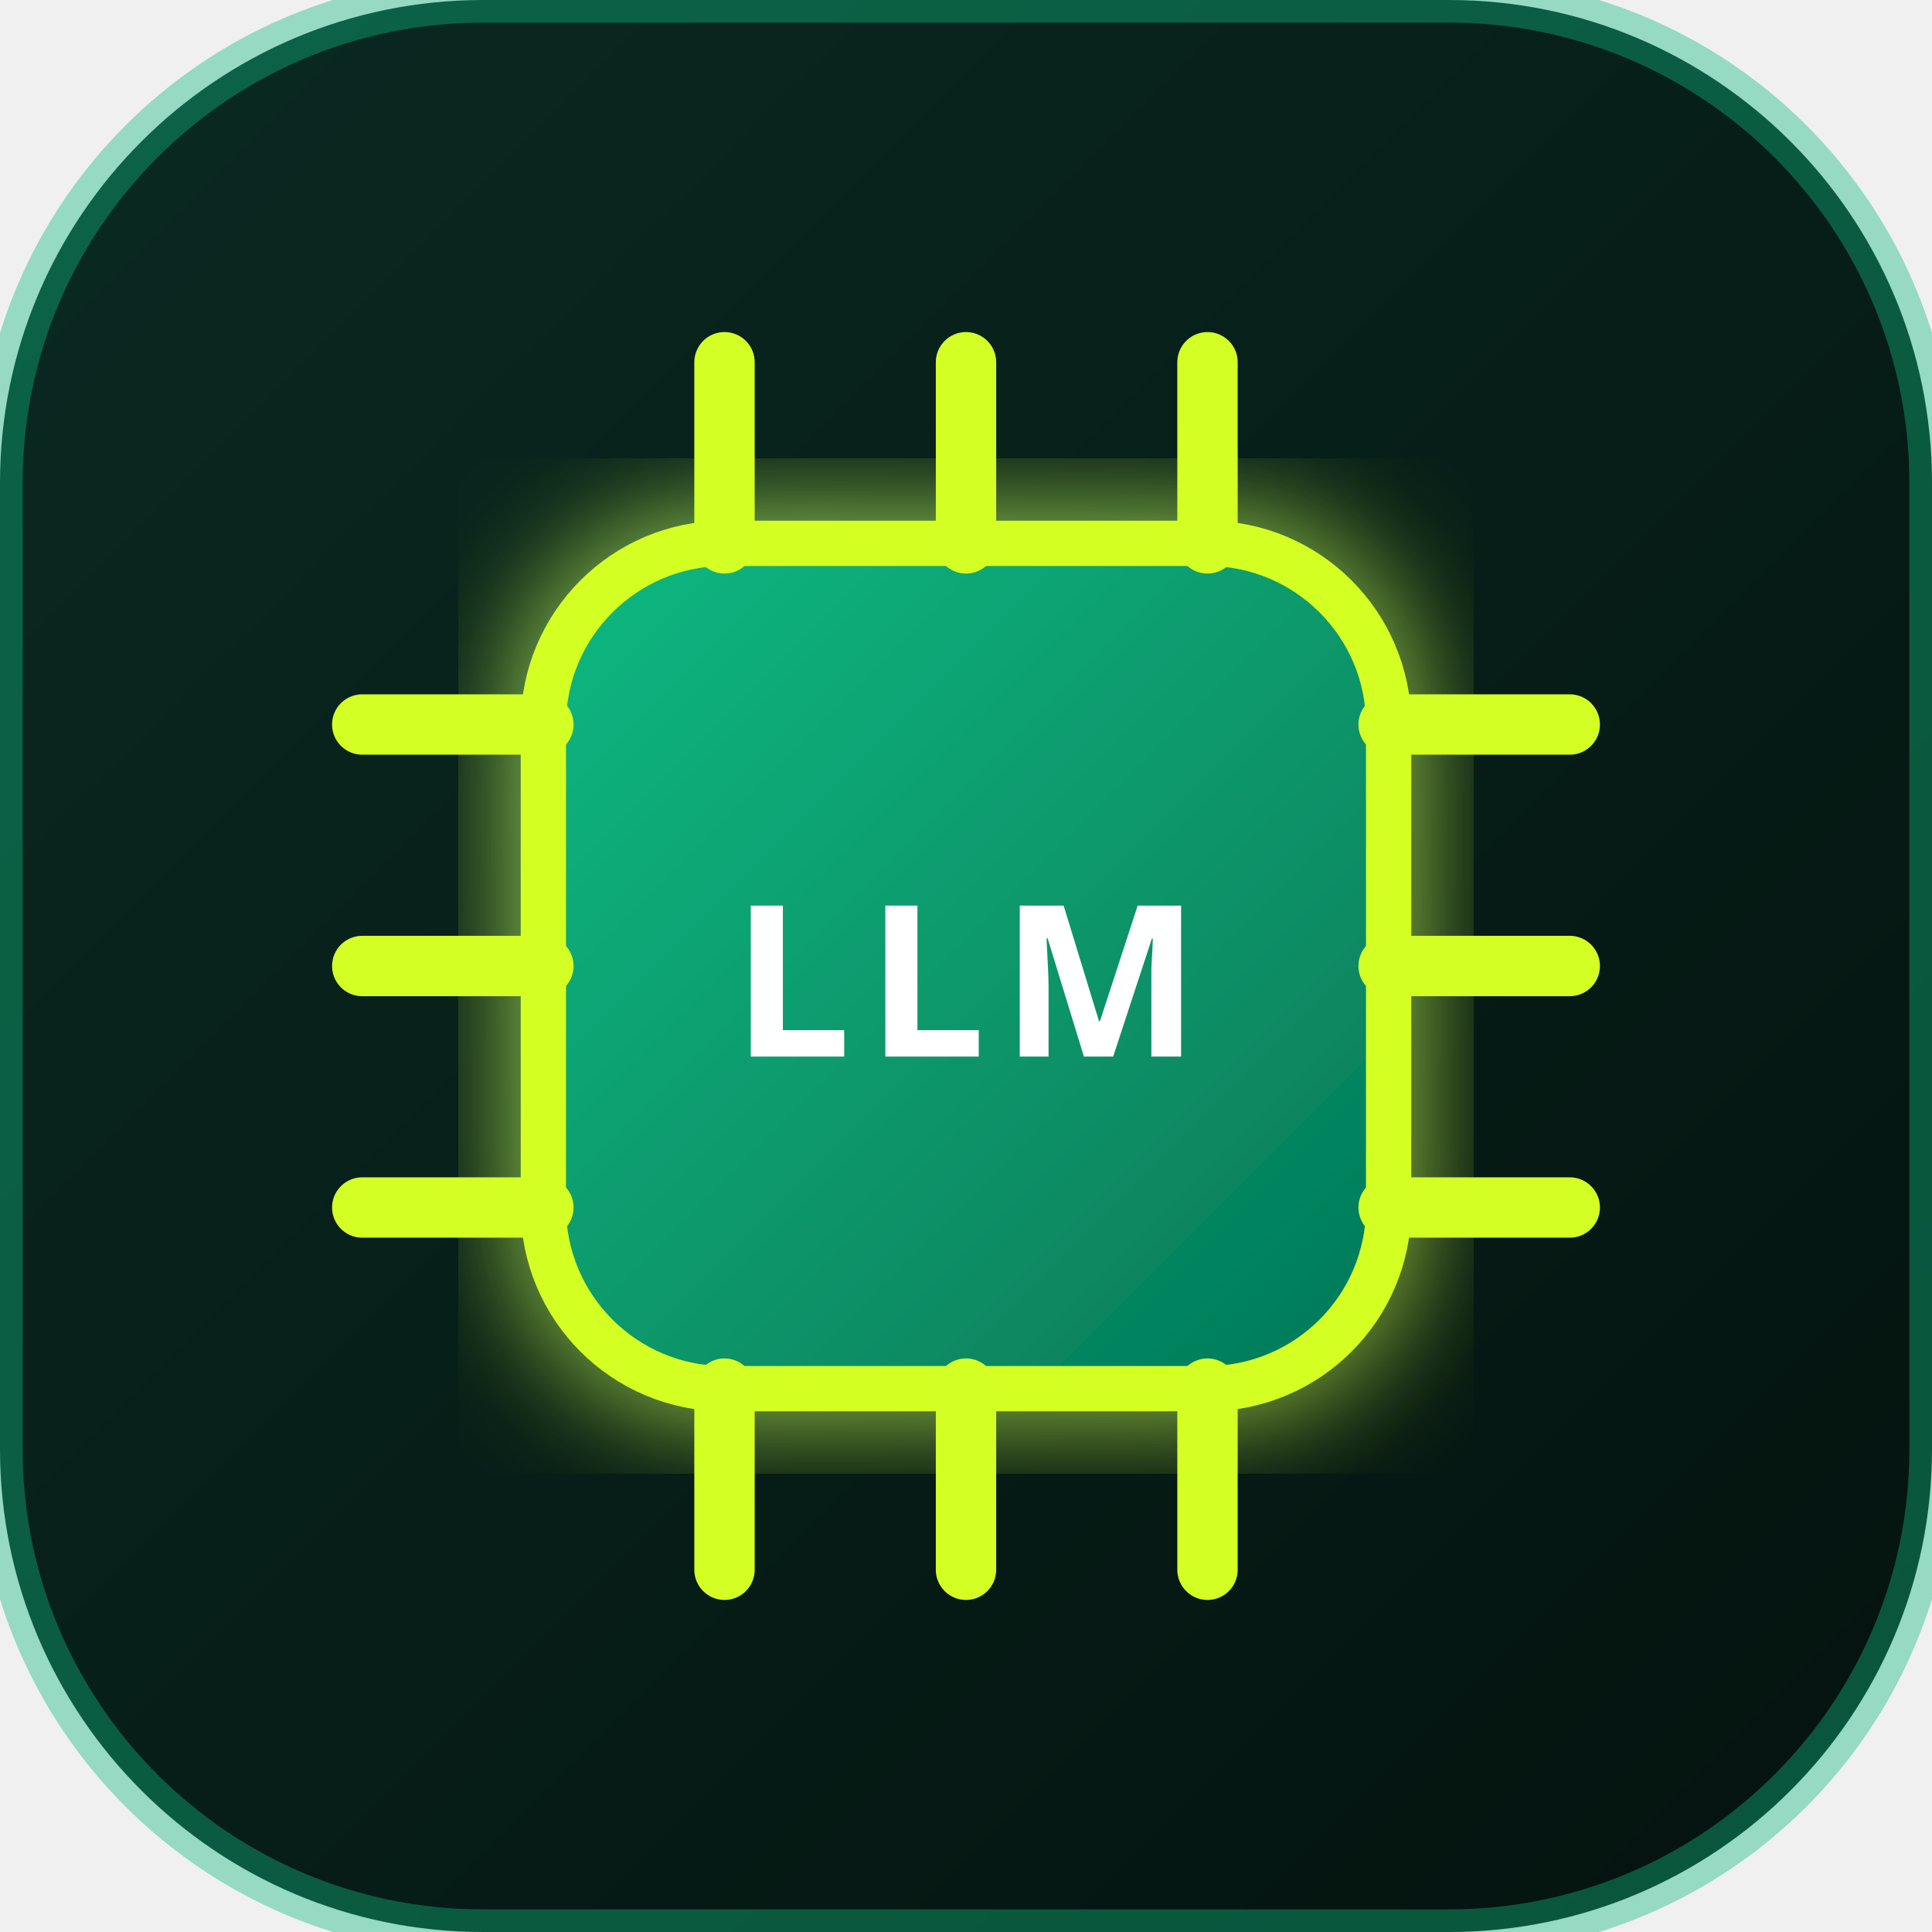
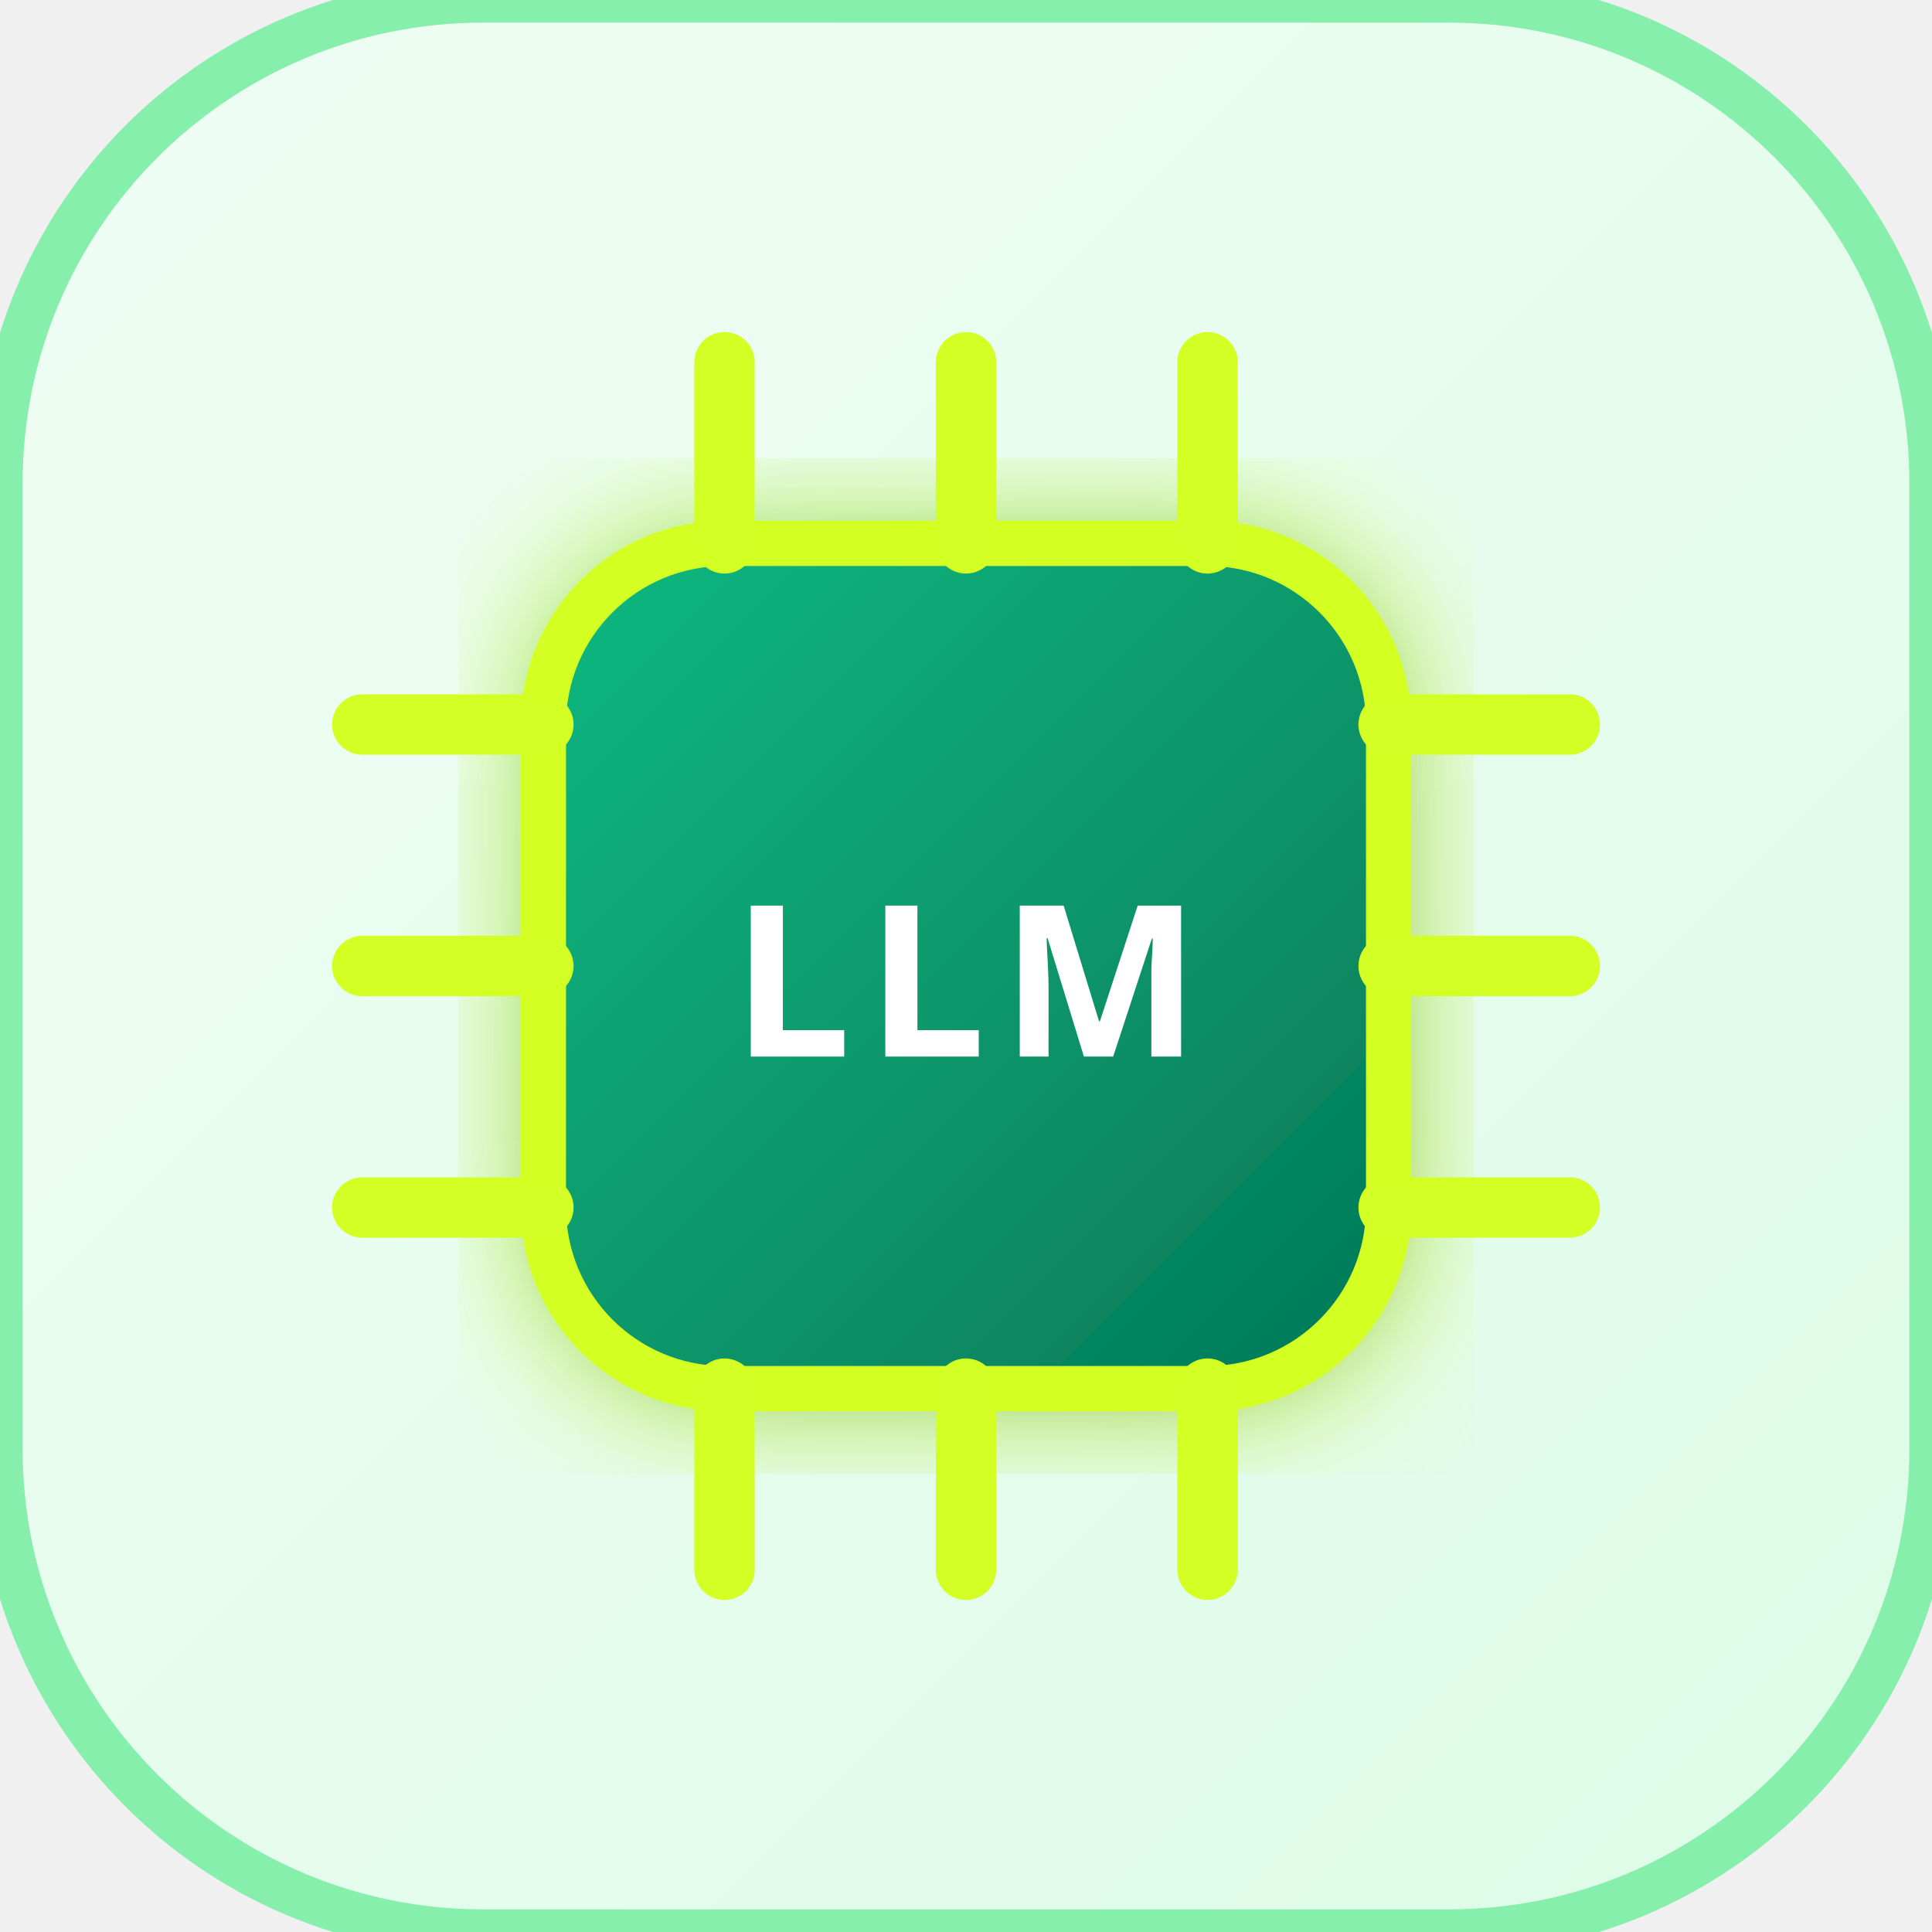
<svg xmlns="http://www.w3.org/2000/svg" viewBox="0 0 64 64" width="64" height="64">
  <defs>
    <linearGradient id="llm_bg" x1="0" y1="0" x2="1" y2="1">
-       <stop offset="0%" stop-color="#0a2a22" />
-       <stop offset="100%" stop-color="#04120e" />
+       <stop offset="0%" stop-color="#f0fdf4" />
+       <stop offset="100%" stop-color="#dcfce7" />
    </linearGradient>
    <linearGradient id="llm_chip" x1="0" y1="0" x2="1" y2="1">
      <stop offset="0%" stop-color="#10b981" />
      <stop offset="100%" stop-color="#047857" />
    </linearGradient>
    <filter id="llm_glow">
      <feGaussianBlur stdDeviation="2" result="blur" />
      <feMerge>
        <feMergeNode in="blur" />
        <feMergeNode in="SourceGraphic" />
      </feMerge>
    </filter>
  </defs>
  <rect width="64" height="64" rx="16" fill="url(#llm_bg)" />
-   <rect width="64" height="64" rx="16" fill="none" stroke="rgba(16,185,129,0.4)" stroke-width="1.5" />
+   <rect width="64" height="64" rx="16" fill="none" stroke="#86efac" stroke-width="1.5" />
  <rect x="18" y="18" width="28" height="28" rx="6" fill="url(#llm_chip)" stroke="#d4ff24" stroke-width="1.5" filter="url(#llm_glow)" />
  <line x1="24" y1="12" x2="24" y2="18" stroke="#d4ff24" stroke-width="2" stroke-linecap="round" />
  <line x1="32" y1="12" x2="32" y2="18" stroke="#d4ff24" stroke-width="2" stroke-linecap="round" />
  <line x1="40" y1="12" x2="40" y2="18" stroke="#d4ff24" stroke-width="2" stroke-linecap="round" />
  <line x1="24" y1="46" x2="24" y2="52" stroke="#d4ff24" stroke-width="2" stroke-linecap="round" />
  <line x1="32" y1="46" x2="32" y2="52" stroke="#d4ff24" stroke-width="2" stroke-linecap="round" />
  <line x1="40" y1="46" x2="40" y2="52" stroke="#d4ff24" stroke-width="2" stroke-linecap="round" />
  <line x1="12" y1="24" x2="18" y2="24" stroke="#d4ff24" stroke-width="2" stroke-linecap="round" />
  <line x1="12" y1="32" x2="18" y2="32" stroke="#d4ff24" stroke-width="2" stroke-linecap="round" />
  <line x1="12" y1="40" x2="18" y2="40" stroke="#d4ff24" stroke-width="2" stroke-linecap="round" />
  <line x1="46" y1="24" x2="52" y2="24" stroke="#d4ff24" stroke-width="2" stroke-linecap="round" />
  <line x1="46" y1="32" x2="52" y2="32" stroke="#d4ff24" stroke-width="2" stroke-linecap="round" />
  <line x1="46" y1="40" x2="52" y2="40" stroke="#d4ff24" stroke-width="2" stroke-linecap="round" />
  <text x="32" y="35" font-family="system-ui, sans-serif" font-size="7" font-weight="900" fill="#ffffff" text-anchor="middle" letter-spacing="0.5">LLM</text>
</svg>
